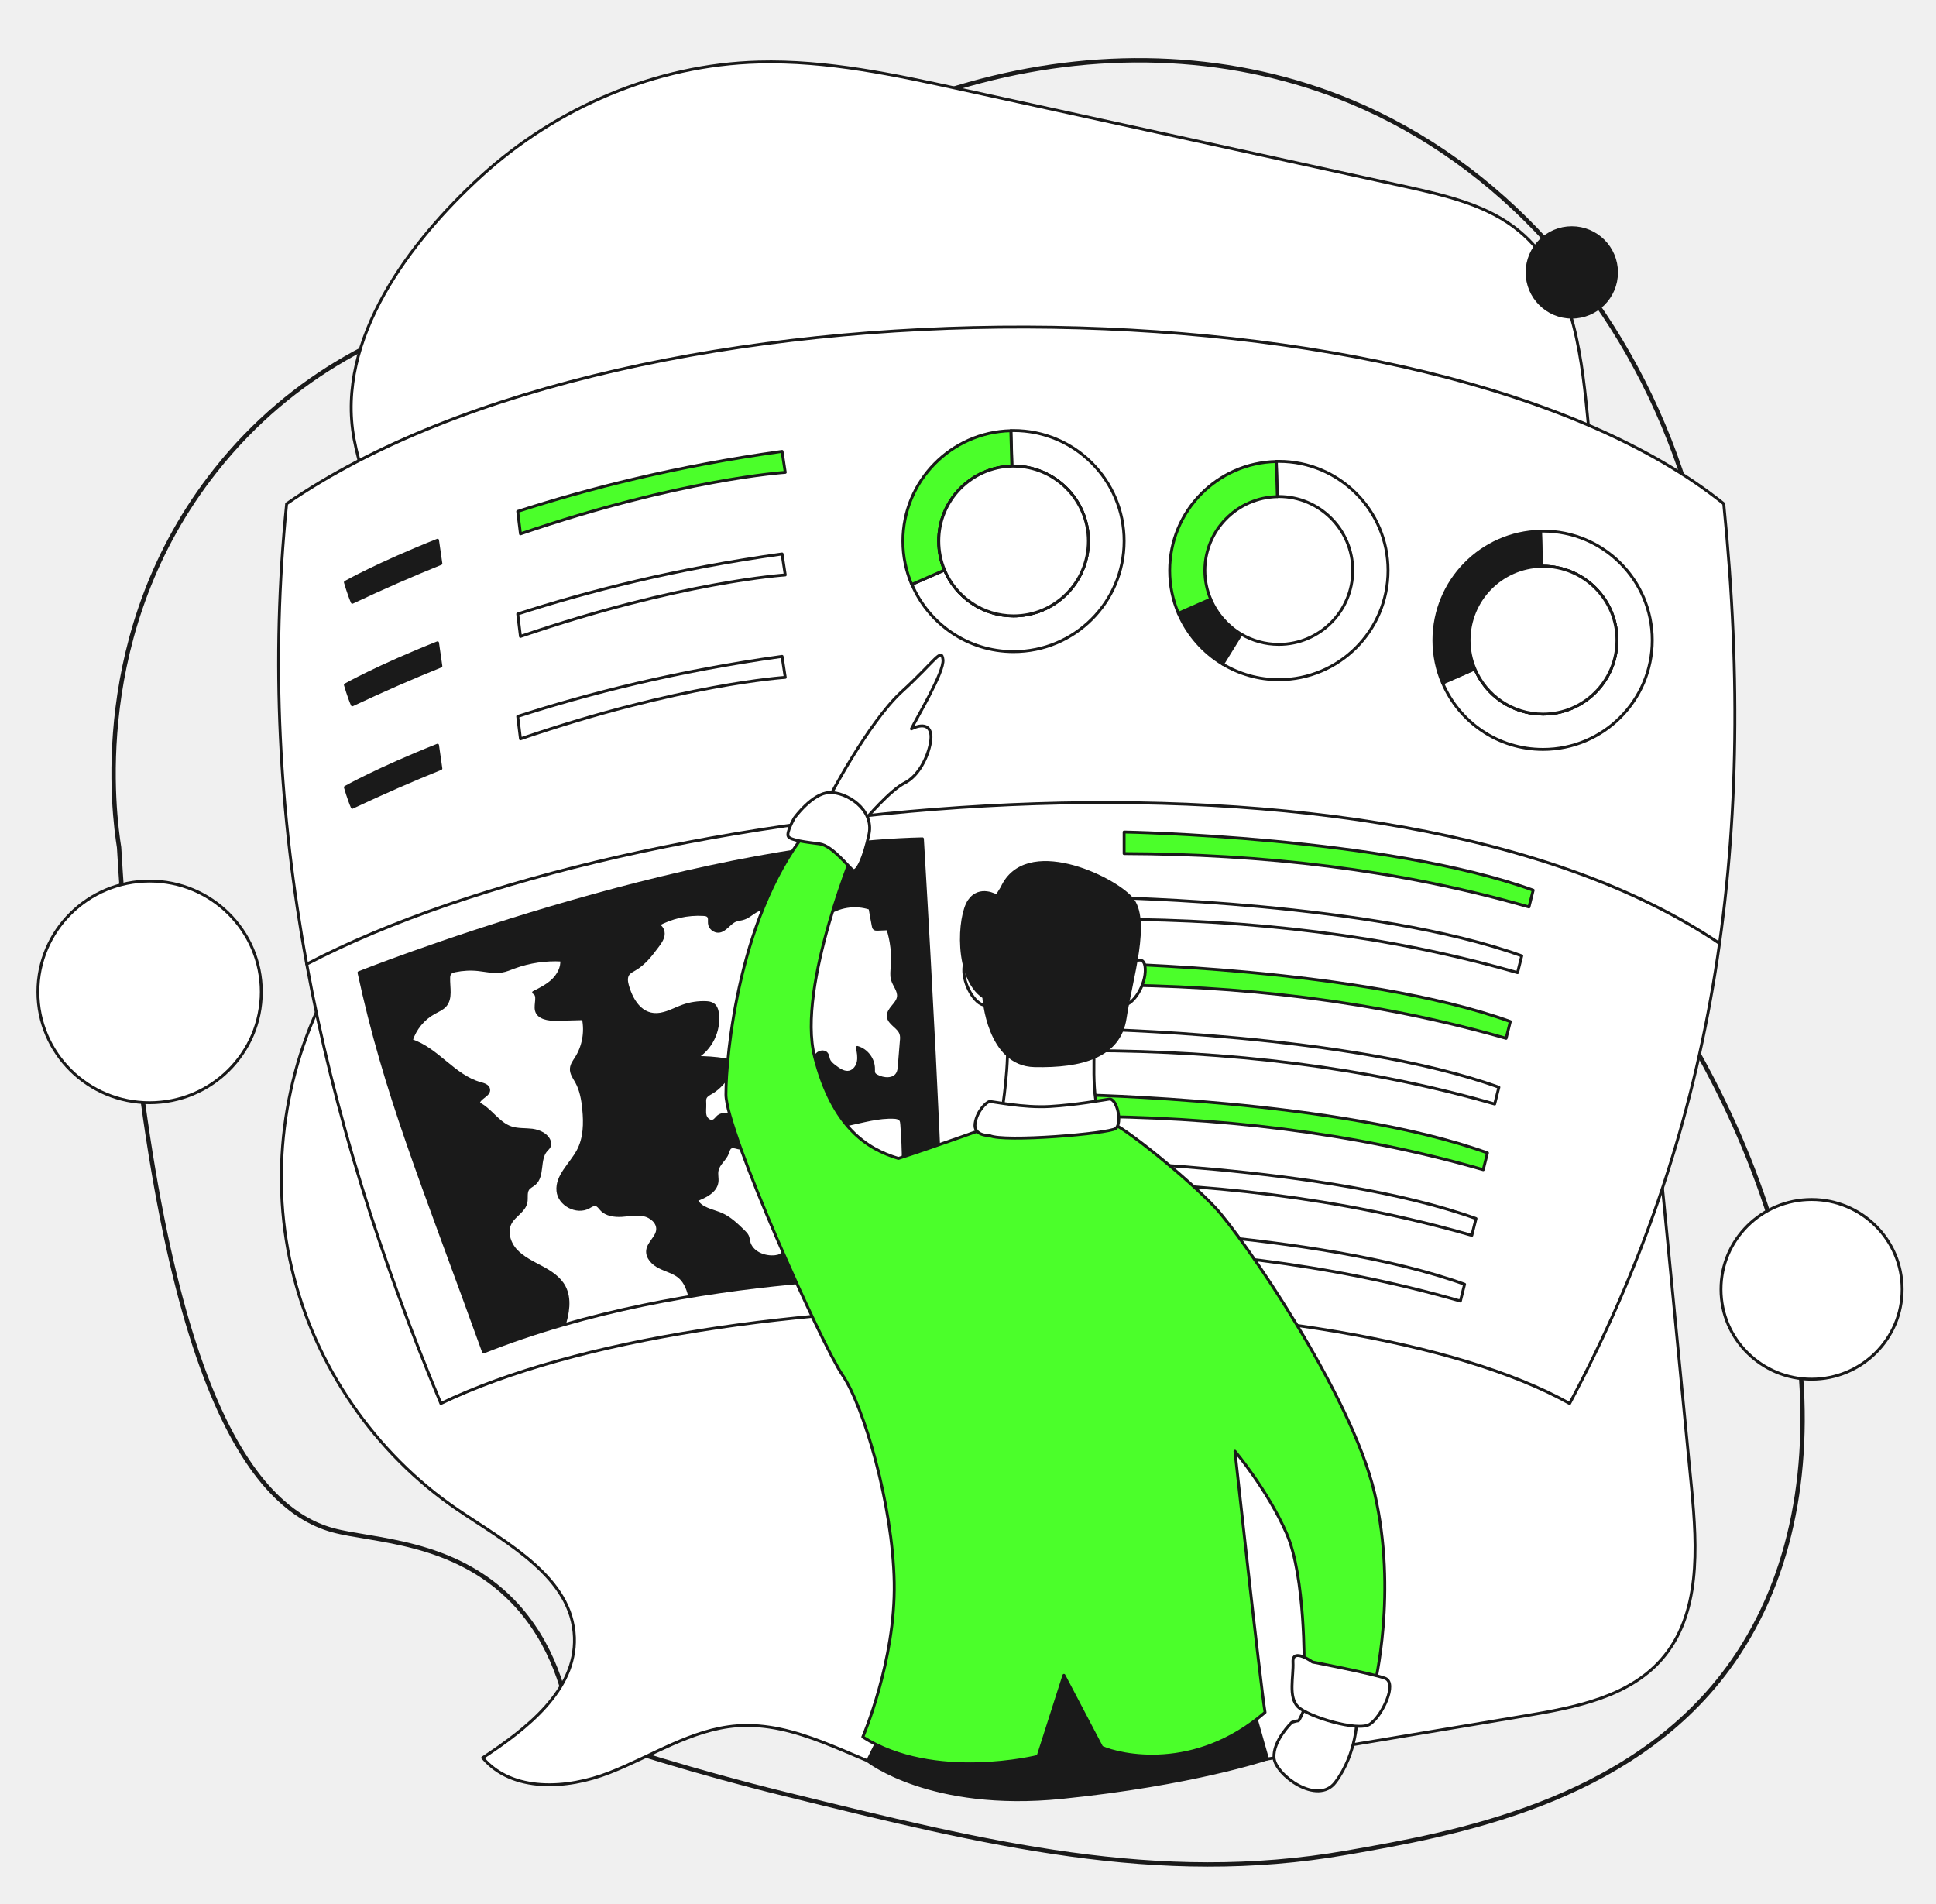
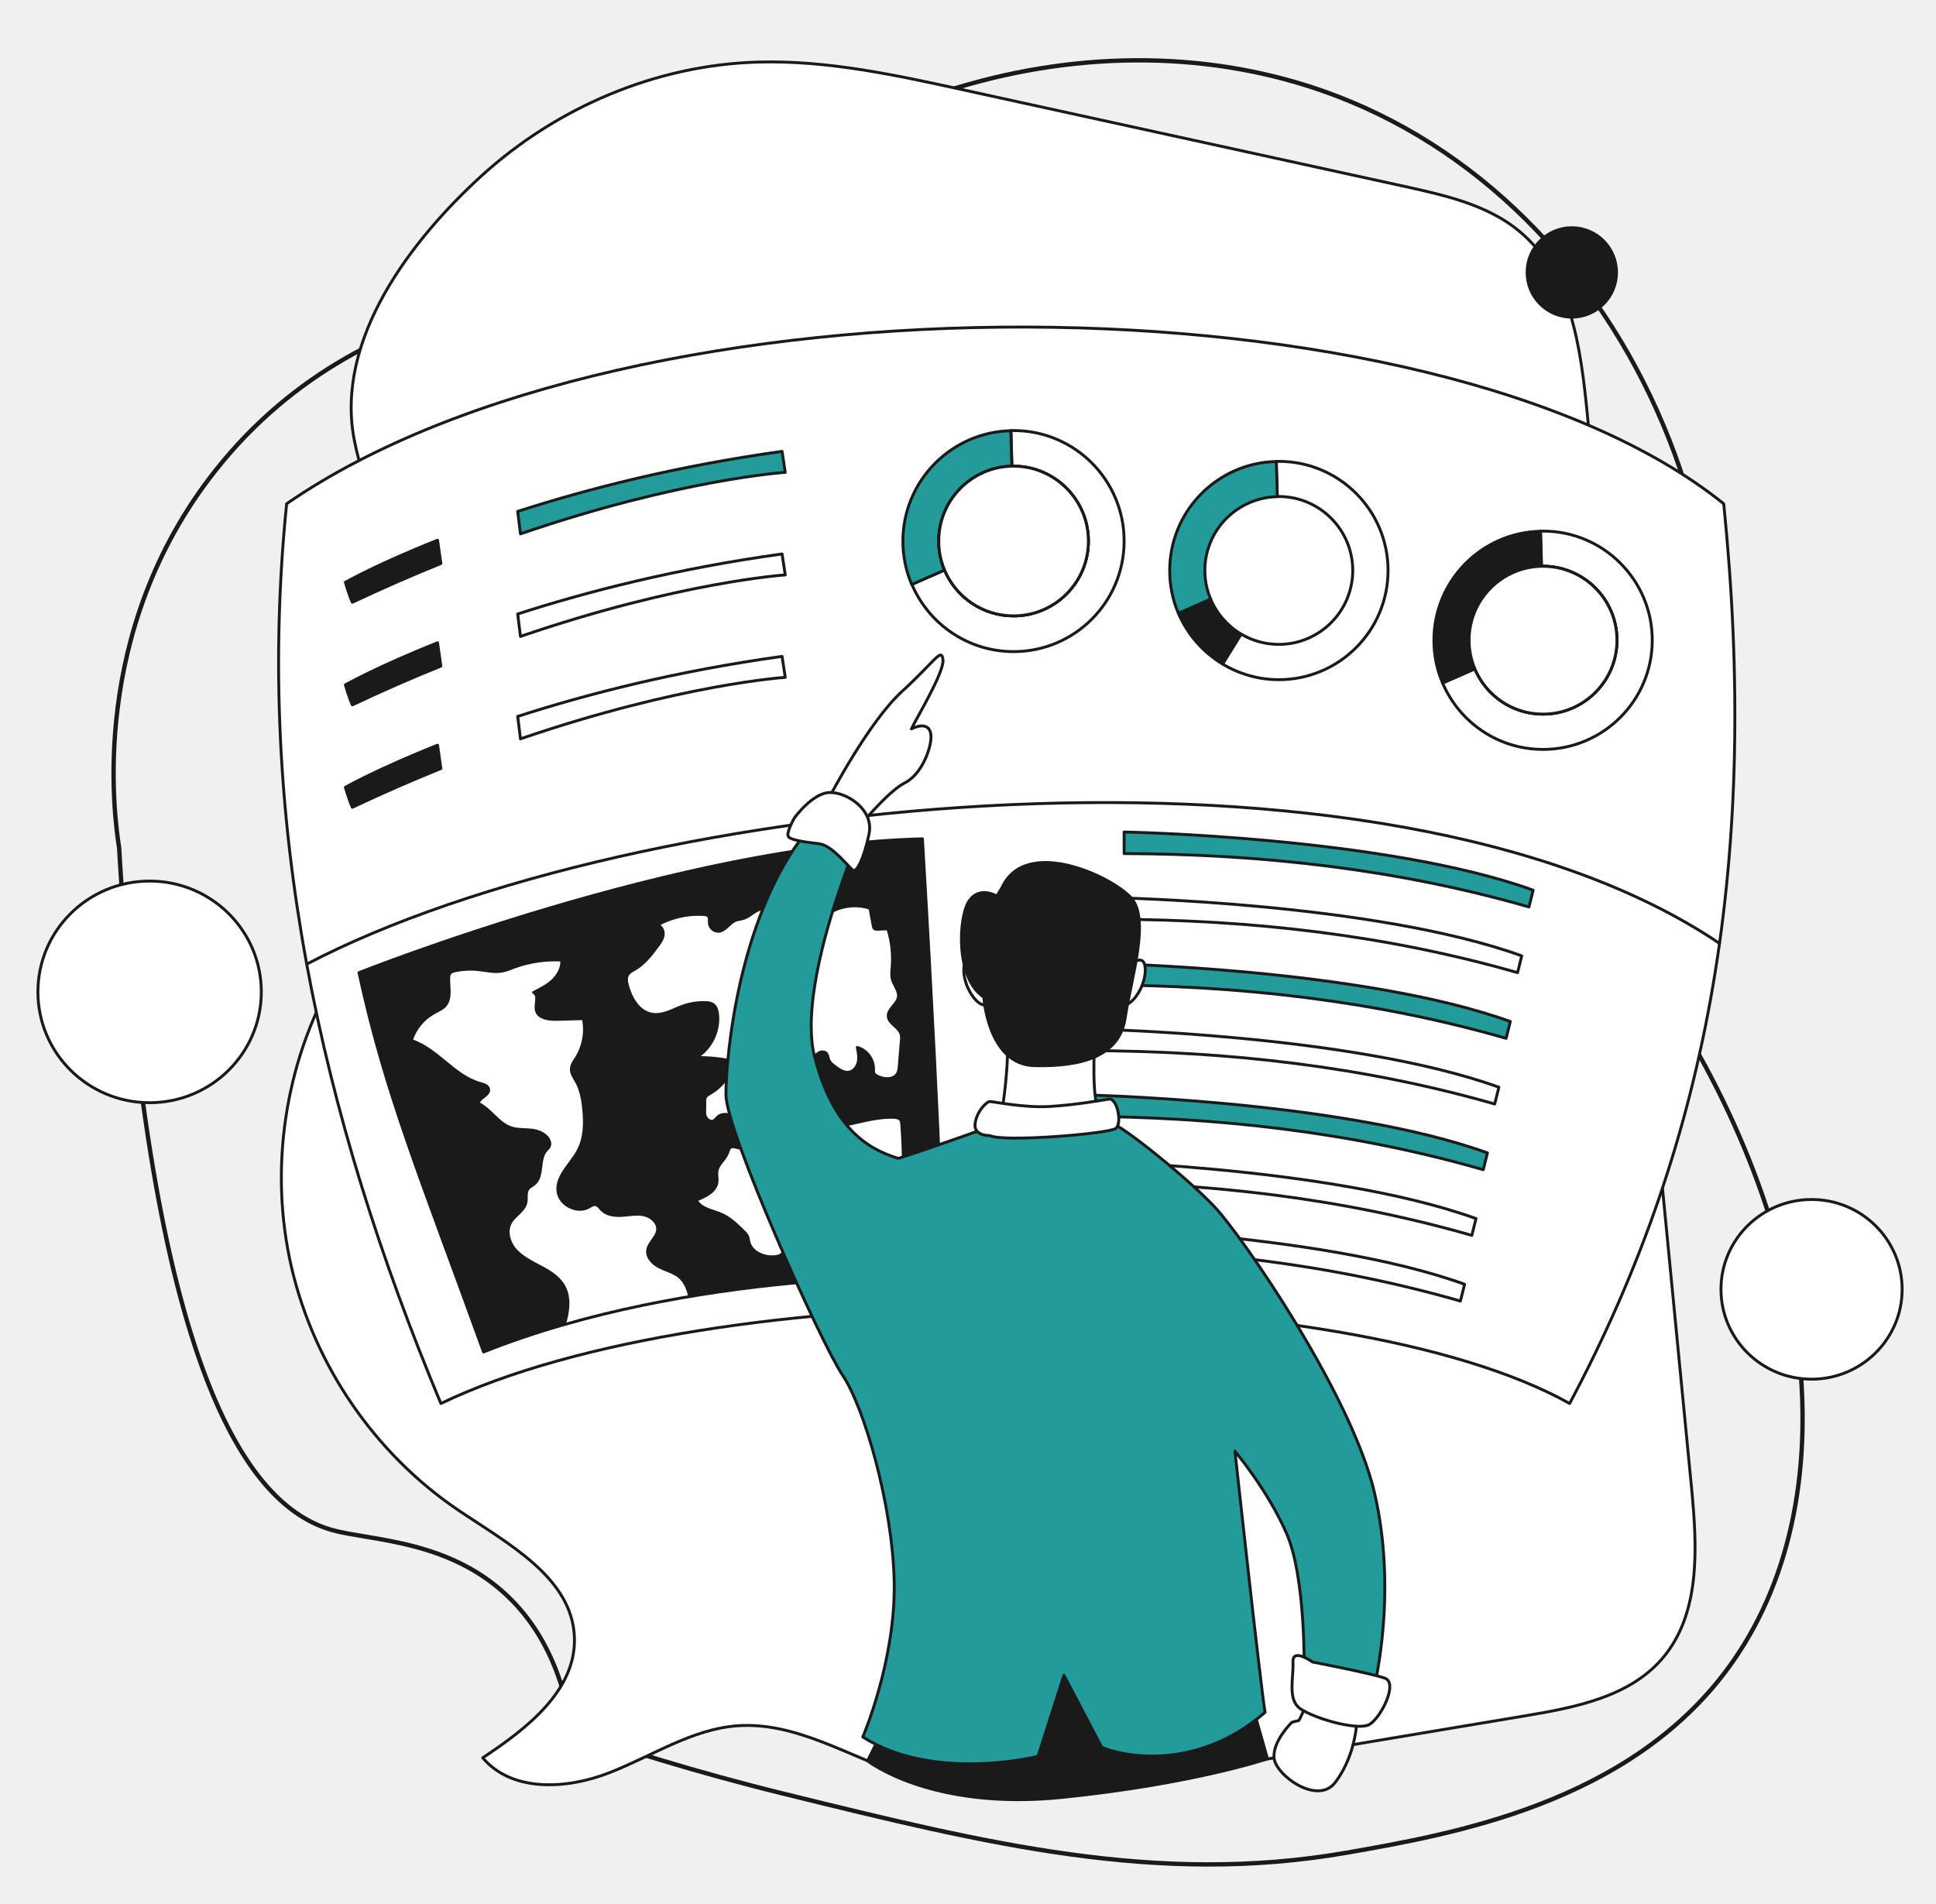
<svg xmlns="http://www.w3.org/2000/svg" xmlns:xlink="http://www.w3.org/1999/xlink" version="1.1" id="Layer_1" x="0px" y="0px" viewBox="0 0 1338 1316" style="enable-background:new 0 0 1338 1316;" xml:space="preserve">
  <style type="text/css">
	.st0{fill:none;stroke:#1A1A1A;stroke-width:3;stroke-linecap:round;stroke-linejoin:round;stroke-miterlimit:10;}
	.st1{fill:#FFFFFF;stroke:#1A1A1A;stroke-width:2;stroke-linecap:round;stroke-linejoin:round;stroke-miterlimit:10;}
- 	.st2{fill:#4BFF2A;stroke:#1A1A1A;stroke-width:2;stroke-linecap:round;stroke-linejoin:round;stroke-miterlimit:10;}
+ 	.st2{fill:#239b9b;stroke:#1A1A1A;stroke-width:2;stroke-linecap:round;stroke-linejoin:round;stroke-miterlimit:10;}
	.st3{fill:#1A1A1A;stroke:#1A1A1A;stroke-width:2;stroke-linecap:round;stroke-linejoin:round;stroke-miterlimit:10;}
	
		.st4{clip-path:url(#XMLID_00000036234826005825578260000017795525428138356149_);fill:#FFFFFF;stroke:#1A1A1A;stroke-width:2;stroke-linecap:round;stroke-linejoin:round;stroke-miterlimit:10;}
</style>
  <g>
    <path class="st0" d="M82.3,585.7c21.4,359.8,87.8,455.6,147.7,472c27.4,7.5,83.3,6.6,124.5,49.2c27.8,28.8,37,65.1,40.5,89.8   c34.1,11.7,85,28,147.7,43.4c139.4,34.3,257.1,63.3,388,40.5c72.6-12.7,194.7-33.9,263.5-127.4c84.7-115.1,62.9-304.4-49.2-472   c108.8-250.2-4.9-524.9-211.4-610.9C774.9,4.1,574.3,54.9,441.4,200.6c-14.1-1.1-184.6-11.8-292.4,124.5   C60.9,436.3,78.9,564.1,82.3,585.7z" />
    <path class="st1" d="M244.7,303.4c7.1,37.8,26.2,72.1,42.5,107c16.3,34.9,30.3,72.7,26,111c-6.6,58.3-52.9,102.9-82.1,153.8   c-34.5,60.1-45.3,133.4-29.6,200.9s57.5,128.6,114.9,167.5c34.4,23.3,79.2,46.8,80.6,88.3c1.2,36.5-32.9,63-63.4,83.1   c20.3,24,58.3,21.8,87.6,10.3c29.3-11.4,56.7-30,88.1-32.4c40.9-3.1,77.9,21.7,116.9,34.3c60.8,19.6,126.6,9.2,189.6-1.3   c79.6-13.3,159.2-26.7,238.8-40c34-5.7,70.9-12.9,93.7-38.9c27.2-31,24.7-77.1,20.8-118.1c-13.8-142.3-27.6-284.5-41.4-426.8   c-10.2-105.3-20.4-210.6-30.7-315.9c-4.5-46-11.4-96.9-47-126.4c-21.7-18-50.5-24.6-78.1-30.7C869.5,106.7,767.4,84.4,665.2,62   c-46.5-10.2-93.6-20.4-141.1-19.1c-70.7,1.9-139.6,31.4-191.6,78.9C283.9,166.2,231.8,234.3,244.7,303.4z" />
    <g>
      <path class="st1" d="M1084.8,970.1c-156.9-87.9-592.5-90.3-780.1,0C221.6,771.4,176,565.9,198.1,348.2    c238.9-165,793.4-160.7,993.2,0C1215.7,590.2,1182.6,786.7,1084.8,970.1z" />
      <path class="st2" d="M540.5,312c-72.8,10.1-134.5,25.9-182.7,41.5l1.9,15.5c110.4-37.8,183-42.5,183-42.5S542.7,326.5,540.5,312z" />
      <path class="st3" d="M238.7,402.5c0,0,2.4,8.4,4.8,13.8c21.2-10,41.6-18.9,61.2-26.8l-2.3-16.1    C261.1,389.8,238.7,402.5,238.7,402.5z" />
      <path class="st1" d="M540.5,382.9c-72.8,10.1-134.5,25.9-182.7,41.5l1.9,15.5c110.4-37.8,183-42.5,183-42.5    S542.7,397.4,540.5,382.9z" />
      <path class="st3" d="M238.7,473.4c0,0,2.4,8.4,4.8,13.8c21.2-10,41.6-18.9,61.2-26.8l-2.3-16.1    C261.1,460.7,238.7,473.4,238.7,473.4z" />
      <path class="st1" d="M540.5,453.7c-72.8,10.1-134.5,25.9-182.7,41.5l1.9,15.5c110.4-37.8,183-42.5,183-42.5    S542.7,468.2,540.5,453.7z" />
      <path class="st3" d="M238.7,544.2c0,0,2.4,8.4,4.8,13.8c21.2-10,41.6-18.9,61.2-26.8l-2.3-16.1    C261.1,531.5,238.7,544.2,238.7,544.2z" />
      <path class="st1" d="M212,666.4c226.5-118.6,745.1-170.5,976.4-14.3" />
      <g>
        <path class="st1" d="M776.9,374c0,42.2-34.2,76.4-76.4,76.4c-31.6,0-58.7-19.2-70.3-46.5l22.6-9.9c7.8,18.6,26.2,31.7,47.7,31.7     c28.6,0,51.7-23.2,51.7-51.7s-23.2-51.7-51.7-51.7c-0.4,0-0.7,0-1.1,0l-0.7-24.7c0.6,0,1.2,0,1.8,0     C742.7,297.6,776.9,331.8,776.9,374z" />
        <path class="st2" d="M648.7,374c0,7.1,1.4,13.9,4,20.1l-22.6,9.9c-3.9-9.2-6.1-19.3-6.1-29.9c0-41.6,33.3-75.4,74.6-76.4     l0.7,24.7C671.3,322.9,648.7,345.8,648.7,374z" />
        <path class="st1" d="M752.2,374c0,28.6-23.2,51.7-51.7,51.7c-21.5,0-39.9-13.1-47.7-31.7c-2.6-6.2-4-12.9-4-20.1     c0-28.2,22.6-51.1,50.7-51.7c0.4,0,0.7,0,1.1,0C729,322.3,752.2,345.5,752.2,374z" />
        <path class="st1" d="M752.2,374c0,28.6-23.2,51.7-51.7,51.7c-21.5,0-39.9-13.1-47.7-31.7c-2.6-6.2-4-12.9-4-20.1     c0-28.2,22.6-51.1,50.7-51.7c0.4,0,0.7,0,1.1,0C729,322.3,752.2,345.5,752.2,374z" />
      </g>
      <g>
        <path class="st3" d="M836.7,414.1l-22.3,9.8c6.3,14.7,17.1,27,30.6,35.1l12.8-20.7C848.5,432.8,841,424.3,836.7,414.1z" />
        <path class="st1" d="M883.8,318.9c-0.6,0-1.2,0-1.8,0l0.7,24.3c0.4,0,0.7,0,1.1,0c28.2,0,51.1,22.9,51.1,51.1     s-22.9,51.1-51.1,51.1c-9.5,0-18.4-2.6-26-7.1L845,459c11.3,6.8,24.6,10.8,38.8,10.8c41.7,0,75.5-33.8,75.5-75.5     C959.3,352.7,925.5,318.9,883.8,318.9z" />
        <path class="st2" d="M832.7,394.3c0,7,1.4,13.7,4,19.8l-22.3,9.8c-3.9-9.1-6-19.1-6-29.5c0-41.1,32.8-74.5,73.7-75.4l0.7,24.3     C855,343.9,832.7,366.5,832.7,394.3z" />
      </g>
      <g>
        <path class="st1" d="M1141.9,442.5c0,41.7-33.8,75.5-75.5,75.5c-31.2,0-57.9-18.9-69.4-45.9l22.3-9.8     c7.7,18.4,25.9,31.3,47.1,31.3c28.2,0,51.1-22.9,51.1-51.1s-22.9-51.1-51.1-51.1c-0.4,0-0.7,0-1.1,0l-0.7-24.3c0.6,0,1.2,0,1.8,0     C1108.1,367.1,1141.9,400.9,1141.9,442.5z" />
        <path class="st3" d="M1015.3,442.5c0,7,1.4,13.7,4,19.8l-22.3,9.8c-3.9-9.1-6-19.1-6-29.5c0-41.1,32.8-74.5,73.7-75.4l0.7,24.3     C1037.6,392.1,1015.3,414.7,1015.3,442.5z" />
        <path class="st1" d="M1117.5,442.5c0,28.2-22.9,51.1-51.1,51.1c-21.2,0-39.4-12.9-47.1-31.3c-2.6-6.1-4-12.8-4-19.8     c0-27.8,22.3-50.5,50-51.1c0.4,0,0.7,0,1.1,0C1094.6,391.5,1117.5,414.3,1117.5,442.5z" />
        <path class="st1" d="M1117.5,442.5c0,28.2-22.9,51.1-51.1,51.1c-21.2,0-39.4-12.9-47.1-31.3c-2.6-6.1-4-12.8-4-19.8     c0-27.8,22.3-50.5,50-51.1c0.4,0,0.7,0,1.1,0C1094.6,391.5,1117.5,414.3,1117.5,442.5z" />
      </g>
      <path class="st2" d="M776.9,575.1c0,0,180.6,3.3,282.7,40.2c-2.9,11.6-2.9,11.6-2.9,11.6c-90.9-26.1-184.5-36.6-279.8-36.9V575.1z    " />
      <path class="st1" d="M769,620.5c0,0,180.6,3.3,282.7,40.2c-2.9,11.6-2.9,11.6-2.9,11.6c-90.9-26.1-184.5-36.6-279.8-36.9V620.5z" />
      <path class="st2" d="M761.1,665.9c0,0,180.6,3.3,282.7,40.2c-2.9,11.6-2.9,11.6-2.9,11.6c-90.9-26.1-184.5-36.6-279.8-36.9V665.9z    " />
      <path class="st1" d="M753.2,711.3c0,0,180.6,3.3,282.7,40.2c-2.9,11.6-2.9,11.6-2.9,11.6C942,737,848.4,726.6,753.2,726.2    L753.2,711.3z" />
      <path class="st2" d="M745.3,756.7c0,0,180.6,3.3,282.7,40.2c-2.9,11.6-2.9,11.6-2.9,11.6c-90.9-26.1-184.5-36.6-279.8-36.9    L745.3,756.7z" />
      <path class="st1" d="M737.4,802.1c0,0,180.6,3.3,282.7,40.2c-2.9,11.6-2.9,11.6-2.9,11.6c-90.9-26.1-184.5-36.6-279.8-36.9    L737.4,802.1z" />
      <path class="st1" d="M729.5,847.5c0,0,180.6,3.3,282.7,40.2c-2.9,11.6-2.9,11.6-2.9,11.6c-90.9-26.1-184.5-36.6-279.8-36.9    L729.5,847.5z" />
      <g>
        <defs>
          <path id="XMLID_7_" d="M248.1,672.3c0,0,222.9-88.7,389.4-92.5c14.2,241,14.2,302.6,14.2,302.6s-174.1-5.1-317.5,52.1      C290.8,814.4,266.2,756.1,248.1,672.3z" />
        </defs>
        <use xlink:href="#XMLID_7_" style="overflow:visible;fill:#1A1A1A;" />
        <clipPath id="XMLID_00000102515243624740619990000010625301974970509758_">
          <use xlink:href="#XMLID_7_" style="overflow:visible;" />
        </clipPath>
        <path style="clip-path:url(#XMLID_00000102515243624740619990000010625301974970509758_);fill:#FFFFFF;stroke:#1A1A1A;stroke-width:2;stroke-linecap:round;stroke-linejoin:round;stroke-miterlimit:10;" d="     M389.6,916.9c2.9-9,4.7-19.2,0.3-27.5c-3.3-6.2-9.6-10.2-15.8-13.5c-6.2-3.3-12.7-6.4-17.5-11.5c-4.8-5.2-7.2-13.2-3.8-19.3     c2.9-5.2,9.6-8.2,10.7-14.1c0.6-3-0.4-6.5,1.3-9.1c1.1-1.6,3.1-2.4,4.6-3.7c6.3-5.4,2.5-16.8,8-23.1c0.9-1,2-1.9,2.4-3.2     c0.3-0.9,0.2-2-0.1-2.9c-1.5-4.7-6.9-7.1-11.8-7.8c-4.9-0.6-10.1-0.1-14.8-1.7c-8.9-3-14-12.7-22.5-16.8c0.5-4.2,7.8-5.6,7.1-9.8     c-0.4-2.5-3.4-3.3-5.8-4c-18.2-5-29.7-23.9-47.7-29.7c2.6-8.1,8.3-15.1,15.8-19.2c2.7-1.5,5.7-2.7,7.7-5c4.3-5,2.2-12.5,2.4-19.1     c0-1.1,0.2-2.3,0.9-3.2c0.8-1,2.2-1.4,3.5-1.7c5.3-1.1,10.8-1.4,16.2-0.8c5.3,0.6,10.6,1.9,15.8,1.1c3.2-0.5,6.1-1.8,9.1-2.9     c10.4-3.8,21.6-5.4,32.6-4.8c0.5,5.2-2.3,10.3-6.1,14c-3.8,3.6-8.6,6-13.3,8.4c4,1.9,0.9,8,1.9,12.3c1.2,5.4,8.4,6.4,13.9,6.3     c6.2-0.2,12.4-0.3,18.6-0.5c1.9,9.3,0.1,19.3-5,27.3c-1.4,2.2-3.1,4.4-3.3,7.1c-0.3,3.4,1.9,6.3,3.6,9.3     c3.1,5.7,4.3,12.3,4.9,18.8c1,9.8,0.8,20.2-3.9,28.9c-5,9.3-14.9,17.2-13.9,27.7c0.9,9.4,12.9,15.7,21.2,11.2     c1.6-0.9,3.3-2.1,5.1-1.7c1.6,0.4,2.6,2,3.7,3.2c3.4,3.8,9.1,4.5,14.2,4.2s10.2-1.5,15.2-0.4s9.9,5.2,9.5,10.3     c-0.4,5.3-6.2,8.9-6.9,14.2c-0.6,5,3.7,9.4,8.3,11.6c4.5,2.3,9.7,3.5,13.6,6.7c4.5,3.8,6.5,9.8,7.6,15.7c0.3,1.6,0.5,3.3-0.2,4.7     c-1.1,2.2-3.8,2.9-6.2,3.3c-12.5,2.5-24.8,6.4-36.5,11.5c-1.6,0.7-3.3,1.6-4.1,3.1c-0.7,1.5-0.4,3.2-0.6,4.8     c-0.7,5.4-6.7,8.2-12,9.6c-7.6,2-15.5,3.1-23.4,3.3c-5.2,0.1-9,6.7-10.3-0.3C383,931.8,387.7,922.9,389.6,916.9z" />
        <path style="clip-path:url(#XMLID_00000102515243624740619990000010625301974970509758_);fill:#FFFFFF;stroke:#1A1A1A;stroke-width:2;stroke-linecap:round;stroke-linejoin:round;stroke-miterlimit:10;" d="     M433.6,681.1c-0.7-2.5-1.1-5.5,0.4-7.7c1.1-1.6,3-2.5,4.7-3.5c6.4-3.7,11-9.6,15.4-15.5c1.8-2.4,3.7-4.9,4.2-7.9     s-1.1-6.5-4.1-7.1c9.7-5.4,21-8,32.1-7.3c1.2,0.1,2.4,0.2,3.2,1.1c1.2,1.3,0.6,3.3,0.8,5c0.2,3.1,3.3,5.7,6.4,5.5     c4.6-0.4,7.2-5.7,11.5-7.5c1.9-0.8,4-0.8,5.9-1.5c4.9-1.6,8.7-6.9,13.8-6.5c2.9,0.2,5.3,2.2,7.5,4.1c6.4,5.6,14.5,11.4,22.7,9     c4.9-1.4,8.5-5.6,12.6-8.6c8.6-6.5,20.4-8.3,30.6-4.9c0.7,4,1.4,8.1,2.2,12.1c0.1,0.7,0.3,1.6,0.9,2c0.5,0.4,1.3,0.4,1.9,0.4     c2.4-0.1,4.9-0.2,7.3-0.3c2.7,8.4,3.7,17.4,3,26.2c-0.2,2.9-0.6,5.8,0.1,8.6c1.1,4.3,4.9,8,4.2,12.4c-0.8,5-7.3,8.2-7,13.3     c0.4,5,7.1,7.2,8.7,11.9c0.6,1.7,0.5,3.6,0.3,5.3c-0.5,5.7-0.9,11.4-1.4,17.1c-0.1,1.7-0.3,3.5-1.1,5c-2.5,4.9-9.8,4.5-14.6,1.8     c-0.7-0.4-1.3-0.8-1.7-1.5c-0.5-0.9-0.4-2.1-0.4-3.2c0.1-6.7-4.7-13.1-11.2-14.9c0.7,3.2,1.3,6.6,0.7,9.8s-2.8,6.4-6,7.2     c-3.7,0.9-7.3-1.6-10.3-3.9c-1.7-1.3-3.5-2.7-4.2-4.7c-0.5-1.3-0.5-2.9-1.4-4c-1.8-2.4-5.9-1.3-7.4,1.3c-1.4,2.6-1,5.8-0.5,8.7     c0.5,3,1,6,1.5,9c0.3,1.7,0.5,3.6-0.4,5c-0.7,1.1-1.9,1.7-3.2,2.1c-4.2,1.3-9,0.4-12.3-2.4c-3.4-2.8-5.1-7.4-4.3-11.7     c-6.6-1.3-13.9,0.9-18.7,5.7c-4.8,4.8-7,12-5.7,18.6c-2.7,0.3-5.4,0.6-8,0.9c0.5,3.1-3.5,5-6.6,4.9c-3.1-0.1-6.7-0.8-9.1,1.1     c-1.3,1-2.1,2.6-3.6,3.2c-2.4,1-5.1-1.3-5.7-3.8s-0.1-5.2-0.2-7.8c0-1.6-0.3-3.2,0.4-4.6c0.8-1.6,2.6-2.5,4.2-3.4     c5.3-3.1,9.2-8,13-12.9c1.4-1.9,3-4.2,2.2-6.4c-0.8-2.3-3.7-3.1-6.2-3.5c-6.5-1-13.1-1.5-19.6-1.4c10.2-6.1,16.2-18.4,14.8-30.2     c-0.3-2.4-1-5.1-3.1-6.5c-1.4-1-3.2-1.2-4.9-1.3c-5.4-0.2-10.8,0.6-15.9,2.4c-4.3,1.5-8.4,3.8-12.9,5     C445,704.5,437,693.4,433.6,681.1z" />
        <path style="clip-path:url(#XMLID_00000102515243624740619990000010625301974970509758_);fill:#FFFFFF;stroke:#1A1A1A;stroke-width:2;stroke-linecap:round;stroke-linejoin:round;stroke-miterlimit:10;" d="     M510,793.3c-1.7-0.4-3.7-1.2-5.2-0.2c-1.2,0.8-1.5,2.5-2,3.8c-1.6,4.5-6.3,7.4-7.2,12.1c-0.6,2.7,0.3,5.5-0.1,8.1     c-0.9,6.5-8.1,10-14.3,12.3c2.9,6.2,11,7.2,17.3,9.9c6,2.6,10.9,7.4,15.6,12c0.9,0.9,1.8,1.8,2.4,3c0.6,1.2,0.7,2.6,1,4     c1.8,7.5,10.8,11.2,18.4,10.3c1.3-0.2,2.5-0.4,3.6-1.1c1.9-1.2,2.7-3.5,4.3-5.1c2.9-3.1,7.7-3.3,12-3.2c5.7,0,11.5,0.1,17.2,0.1     c2.9,0,5.9,0.1,8.5,1.2s5,3.6,5,6.5c5-1.5,9.8-3.3,14.5-5.5c1.5-0.7,3-1.4,4.1-2.6c0.9-1,1.4-2.3,1.9-3.5     c2.3-6.1,3.5-12.8,3.3-19.3c-0.1-2.6-0.3-5.3,1-7.5c1.5-2.4,4.4-3.5,6.7-5.2c5.6-4.3,6.3-12.4,6.3-19.5c0-9-0.4-18-1.1-26.9     c-0.1-1.1-0.2-2.2-0.8-3c-1-1.3-2.8-1.6-4.4-1.7c-10.8-0.5-21.4,2.7-32,4.9c-14.4,2.9-28.7,2-43,3.9     C531.3,782.6,522.3,796.3,510,793.3z" />
        <use xlink:href="#XMLID_7_" style="overflow:visible;fill:none;stroke:#1A1A1A;stroke-width:2;stroke-linecap:round;stroke-linejoin:round;stroke-miterlimit:10;" />
      </g>
    </g>
    <g>
      <path class="st3" d="M616.9,1182.1l-17.3,35c0,0,43.5,34.5,134.2,25.3s142.2-26.7,142.2-26.7l-13.3-46.9l-74.3-37.8L616.9,1182.1z    " />
      <path class="st2" d="M596.3,1200.6c0,0,22.7-52.7,21.7-106.8c-1-54-21.2-122.1-35.7-143.3c-14.5-21.2-80.6-168.4-80.6-194    s8.7-128.4,60.3-187.2c23.2,3.4,30.4,13,30.4,13s-42,99.4-29.4,148.2c12.5,48.7,36.2,63.7,57.9,70.2c22-7,69.5-24.1,69.5-24.1    s69.2-2.2,77.2-0.5c8,1.7,53.6,38.6,72.1,58.4c18.6,19.8,94.3,129.1,110.3,197.6c15.9,68.5,0,132.7,0,132.7l-48.7-12.1    c0,0,1-62.7-12.1-92.7c-13-29.9-35.7-56.9-35.7-56.9s17.4,159.7,20.8,180.5c-48.5,42-100.3,29.8-112.9,24.1    c-26.1-49.7-26.1-49.7-26.1-49.7l-17.9,56C717.4,1214,645.5,1232.1,596.3,1200.6z" />
      <path class="st1" d="M692.5,767.9c0,0,5.6-33.7,3.3-54.8c28.2,3.3,61.2-2,61.2-2s-3.1,40.9,1.6,55    C727.6,770.2,692.5,767.9,692.5,767.9z" />
      <path class="st1" d="M683.9,784.9c0,0-11.2,0.4-10-8.3c1.2-8.7,8-15,10-15.2s23.3,4.5,41.6,3.4c18.3-1.1,35.7-4.3,41.1-5.1    c5.4-0.7,9.2,16.6,4.5,20.3C766.4,783.6,693.6,789.7,683.9,784.9z" />
      <path class="st1" d="M572.7,552c0,0,27.2-52.5,50.5-73.9c23.3-21.3,27.4-30.7,28.5-22.2c1.1,8.5-18.5,40.8-21.8,47.9    c9.9-4.8,14.9-0.9,13.2,9.2c-1.7,10.1-8.2,23.4-17.9,28.2c-9.7,4.8-26.5,24.3-27.8,26C596,569,572.7,552,572.7,552z" />
      <path class="st1" d="M549,565.4c0,0,12.3-17.1,24.1-17.6c11.8-0.5,31.1,11.6,27.5,28.7c-3.6,17.1-8.4,26.3-10.9,25.1    c-2.4-1.2-14.2-17.1-23.2-18.3s-20-2.4-21.7-5.1C543.2,575.5,549,565.4,549,565.4z" />
      <path class="st1" d="M781.6,666.4c0,0,9.4-8.1,9.9,3.2c0.5,11.3-8.2,24.6-14.5,25.1C770.7,695.2,781.6,666.4,781.6,666.4z" />
      <path class="st1" d="M675.7,666.4c0,0-9.2-8.1-9.6,3.2c-0.5,11.3,8,24.6,14.1,25.1C686.3,695.2,675.7,666.4,675.7,666.4z" />
      <path class="st3" d="M679.9,689.2c0,0,2.9,46.7,35.1,47.4s58.6-6.2,62.6-32.9c4-26.8,17.4-68,4.3-82.9    c-13-14.8-73.1-43.1-89.4-7.2c-2.1,3.3-3.6,5.8-3.6,5.8s-11.8-7.3-19.1,3.3C662.5,633.3,660,676.1,679.9,689.2z" />
      <path class="st1" d="M937.9,1186.5c0,0,0.3,25.1-15,45.4c-12.3,16.4-41.5-5.1-42.4-16.9c-0.9-11.8,12.3-24.5,12.3-24.5    s3.4-1.1,4.5-1.1c1.1,0,6.9-15.2,6.9-15.2L937.9,1186.5z" />
      <path class="st1" d="M907.1,1148.8c0,0-14-10.1-13.5,0c0.5,10.1-3.4,24.1,3.4,30.9s41.5,17.4,49.7,12.1    c8.2-5.3,19.5-28.5,10.5-31.8S907.1,1148.8,907.1,1148.8z" />
    </g>
    <ellipse class="st1" cx="103.4" cy="685.6" rx="77.2" ry="76.6" />
    <ellipse class="st1" cx="1252" cy="891.2" rx="62.6" ry="62.1" />
    <circle class="st3" cx="1086.3" cy="188.3" r="30.9" />
  </g>
</svg>
